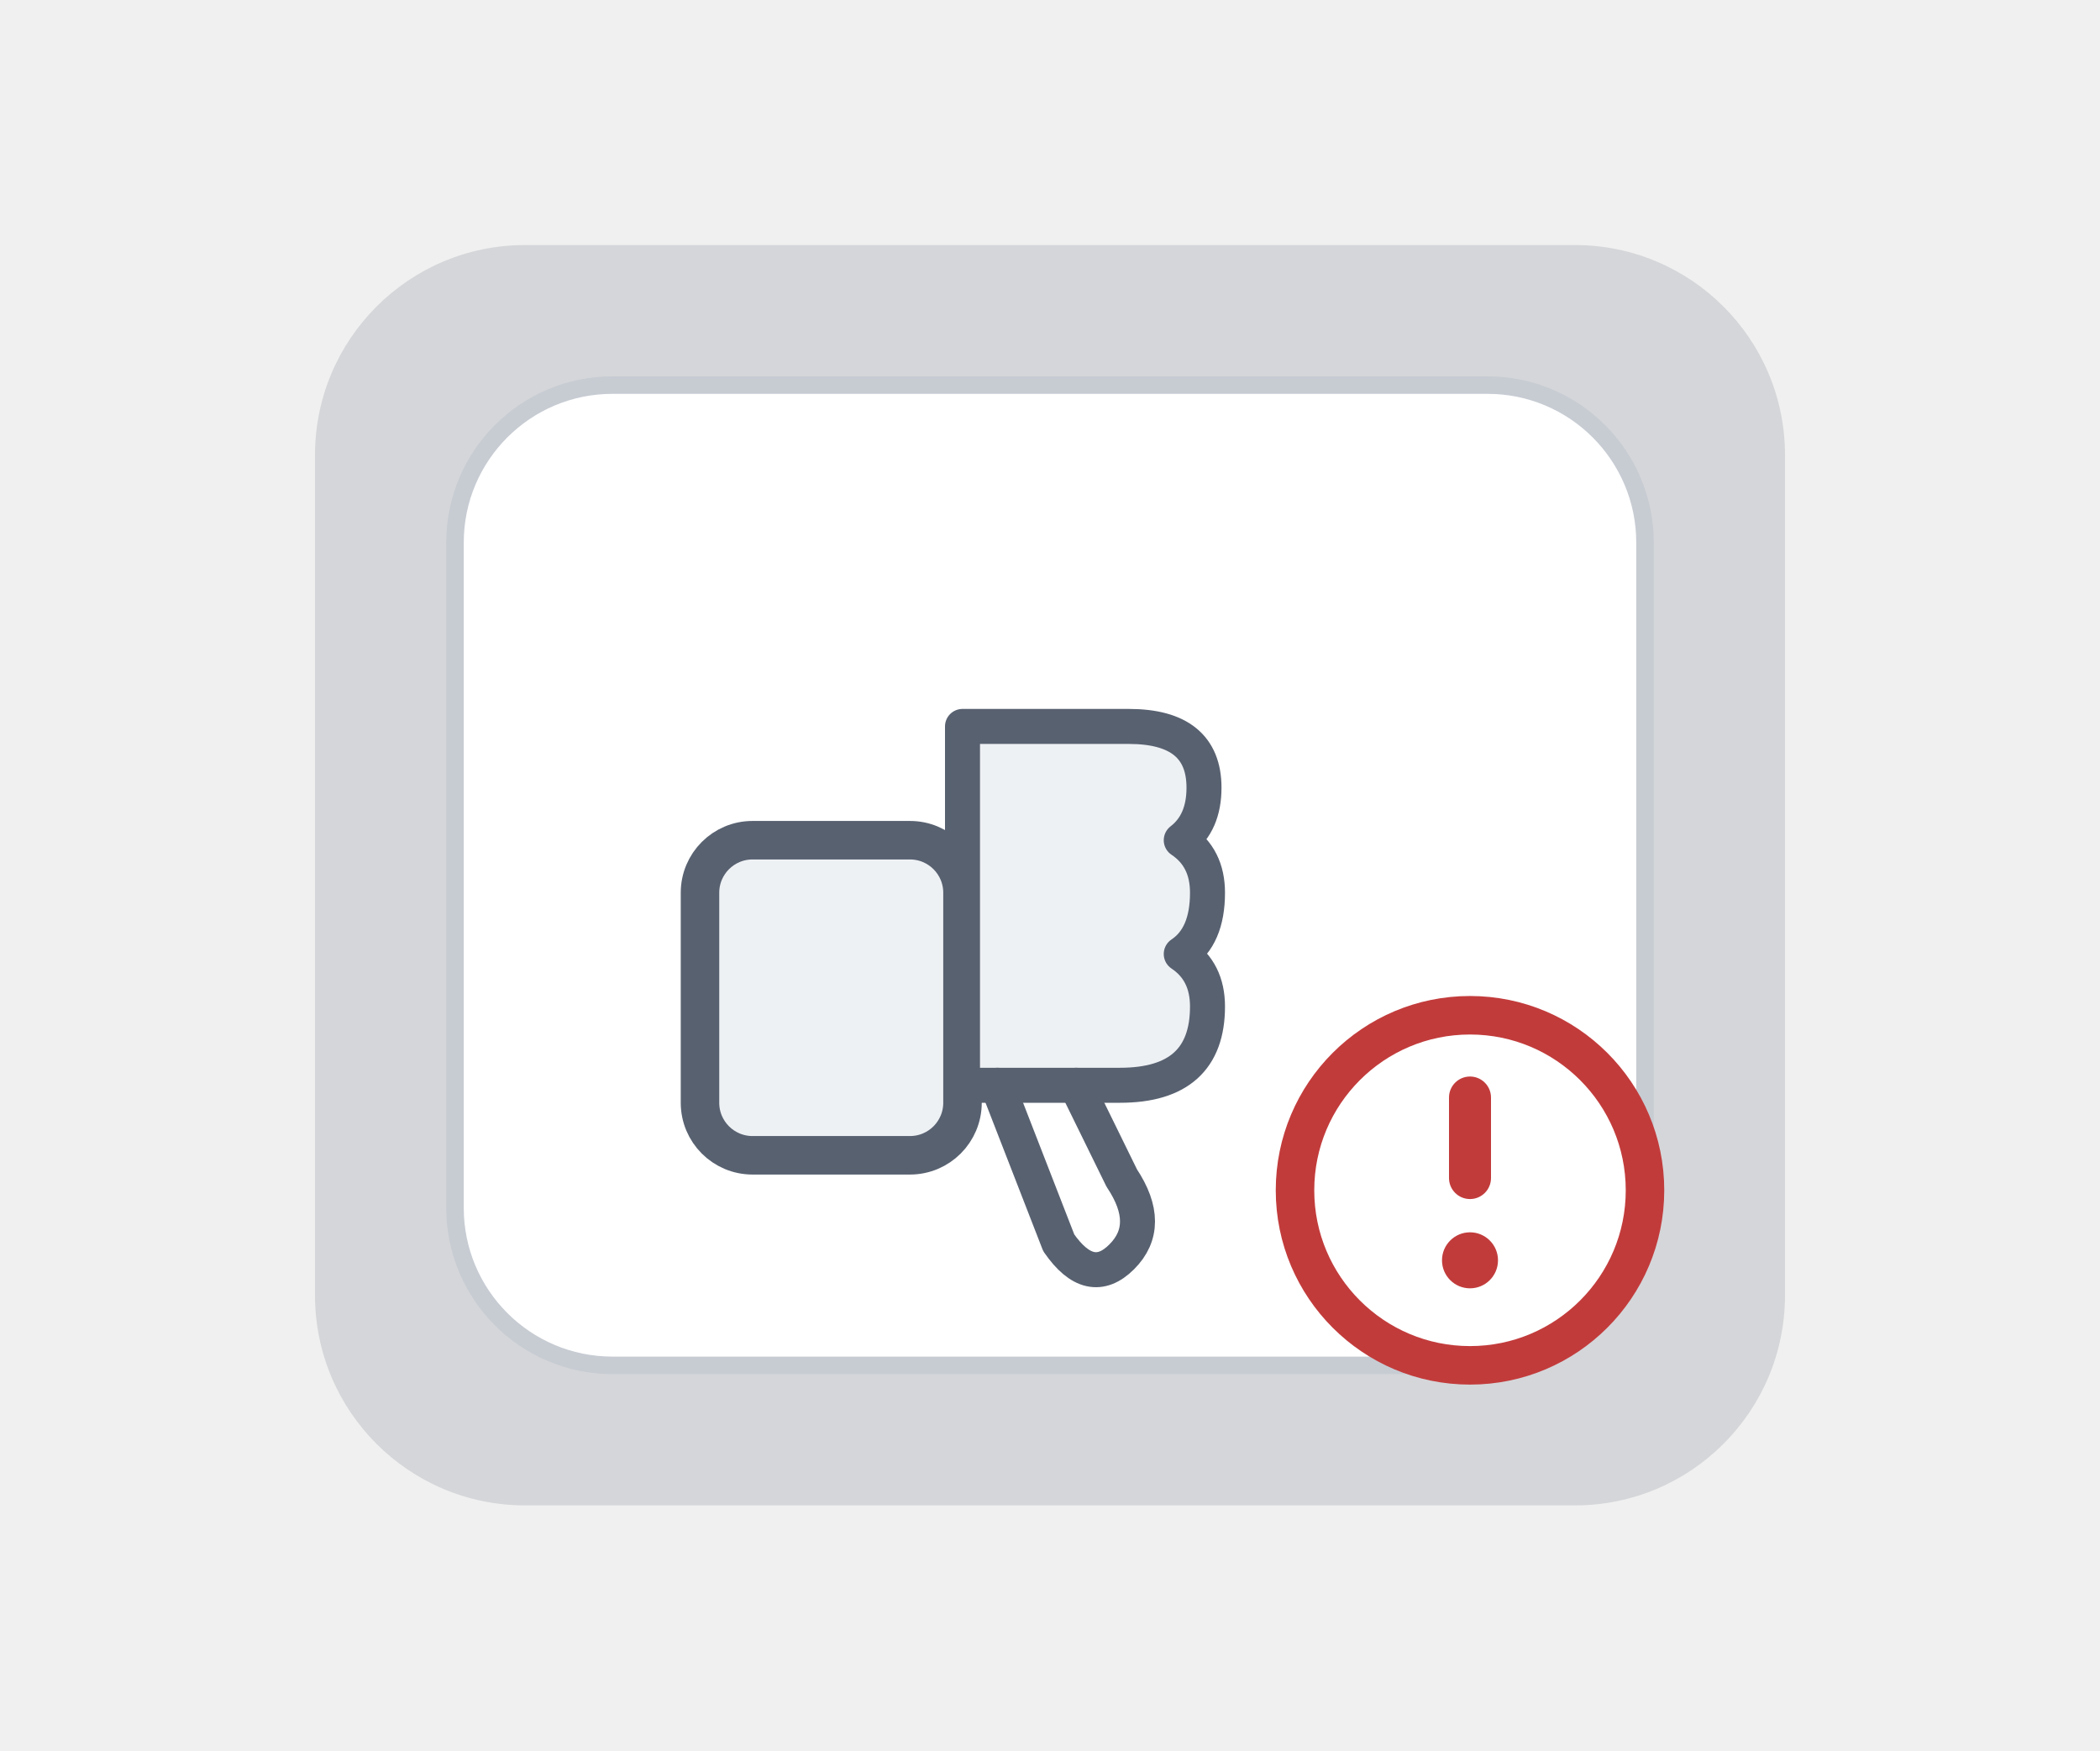
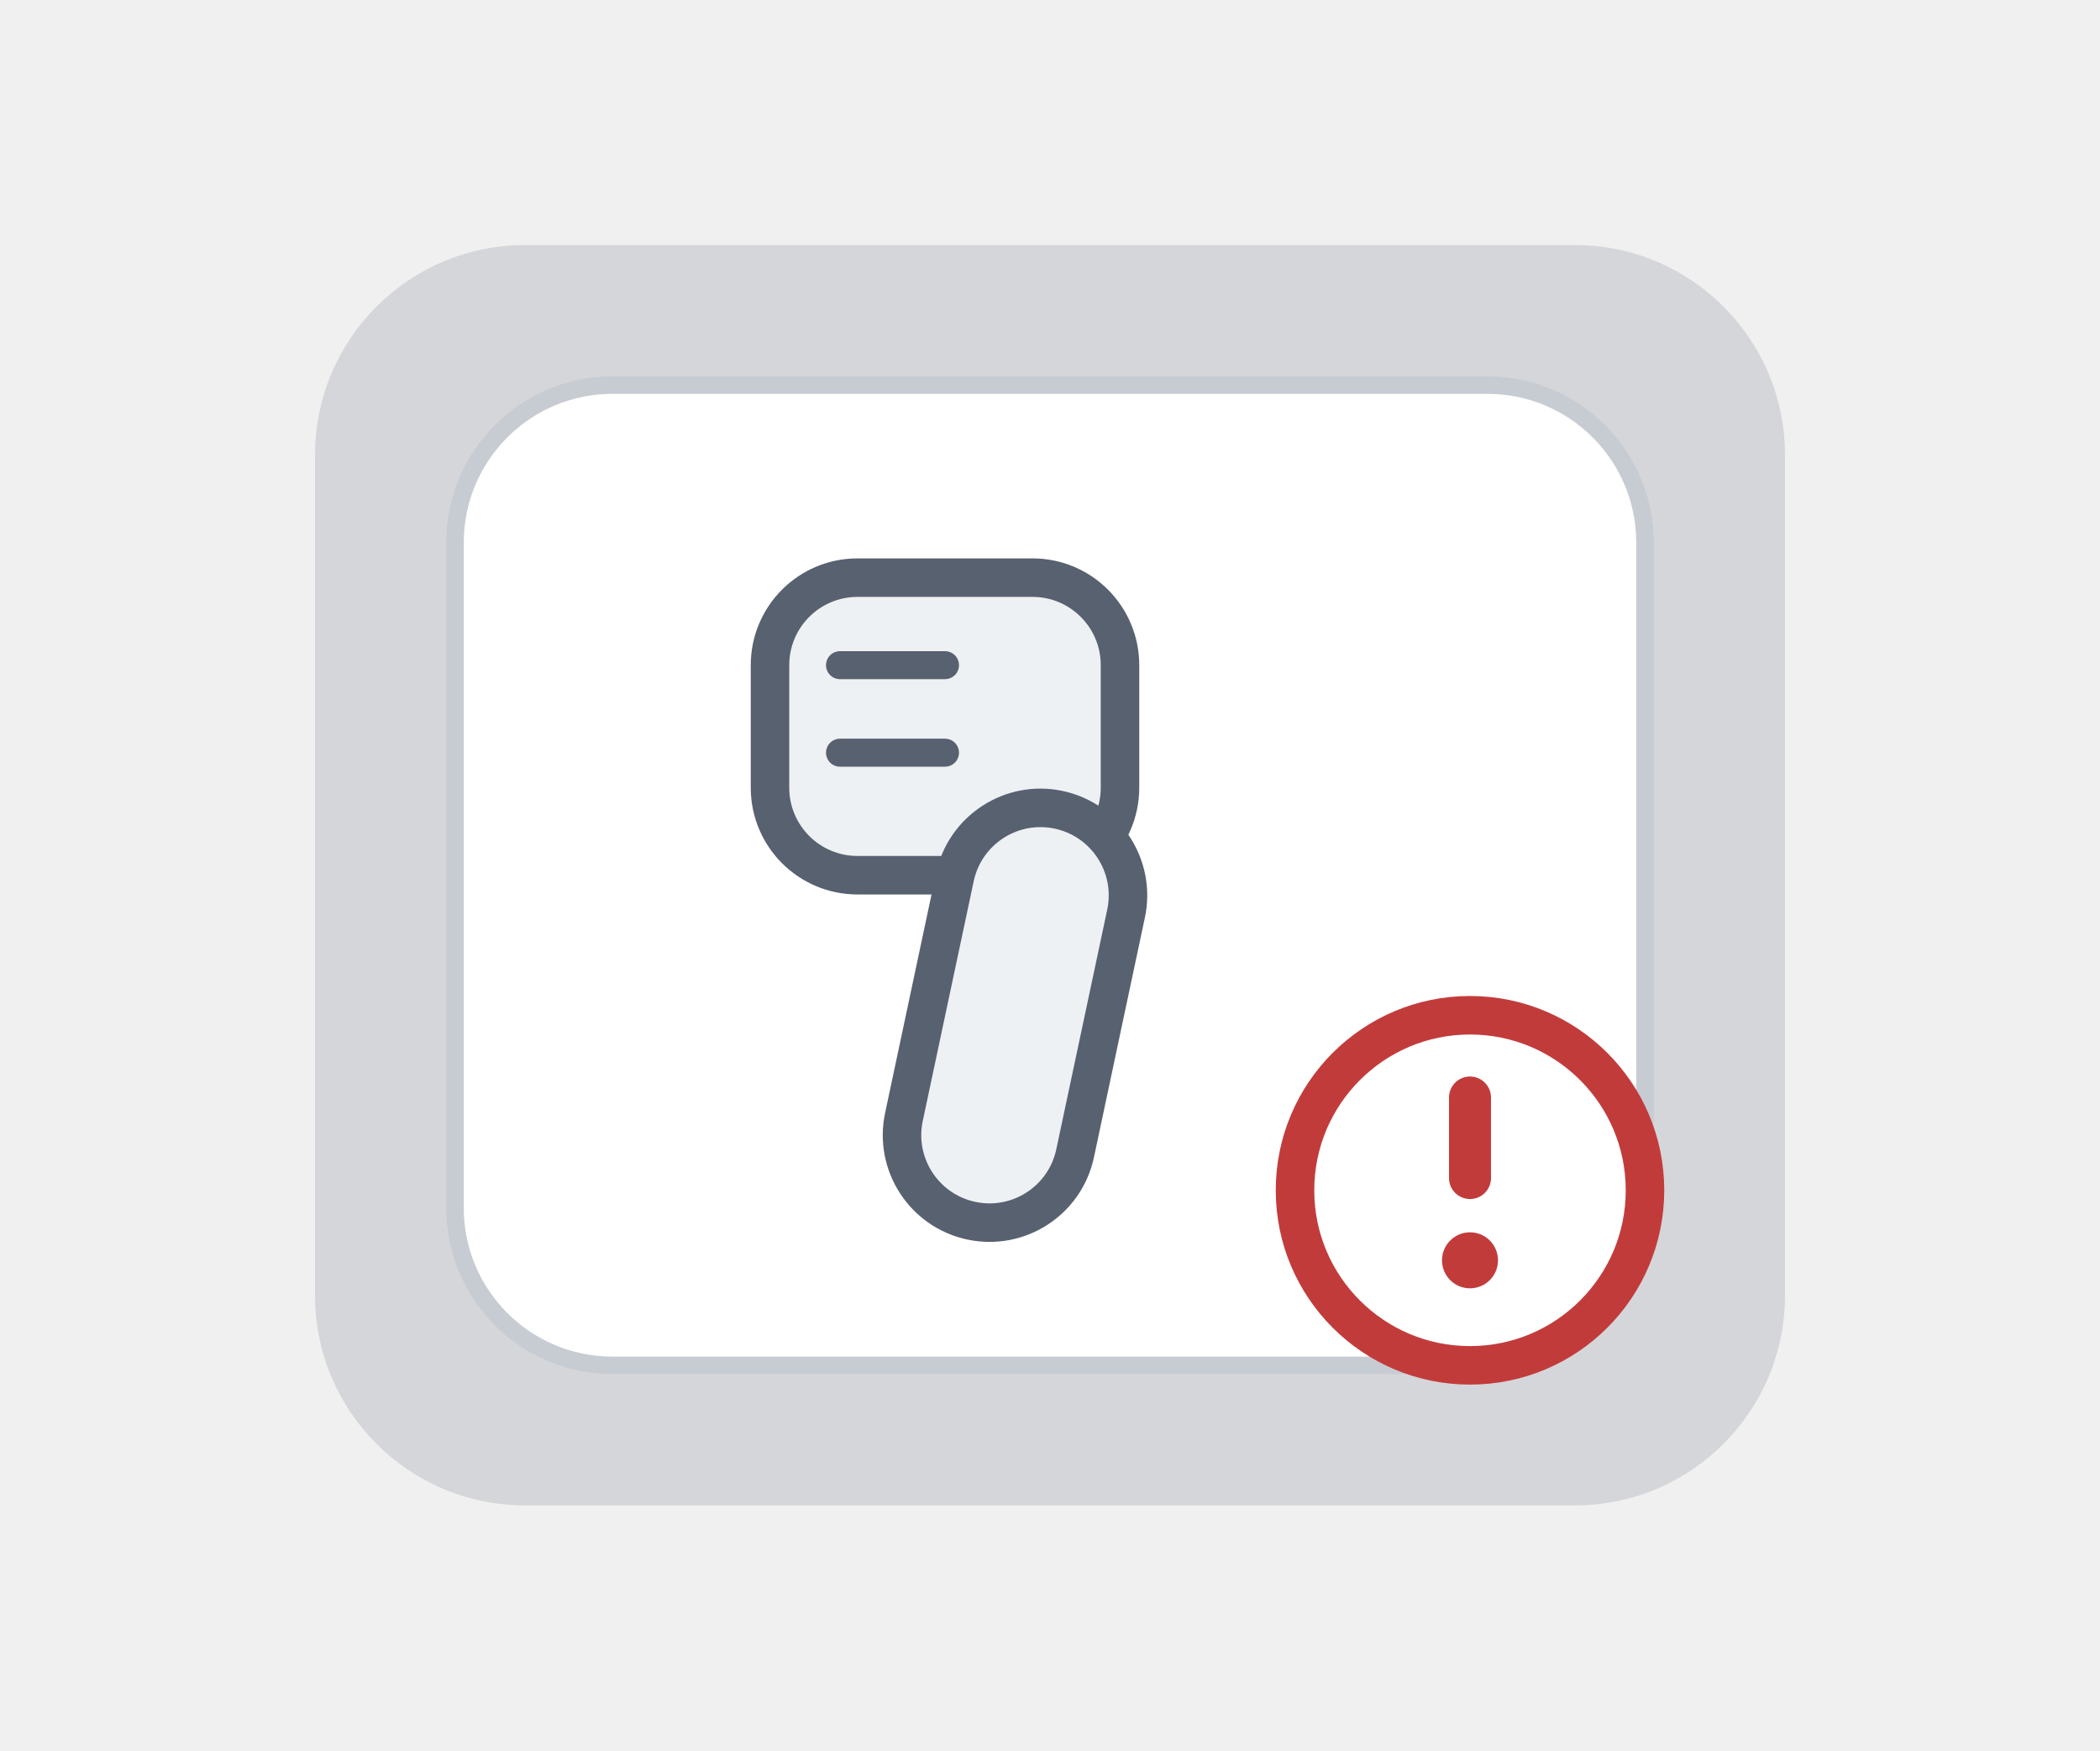
<svg xmlns="http://www.w3.org/2000/svg" viewBox="0 0 120 100">
  <rect x="18" y="14" width="84" height="72" rx="12" fill="#586170" opacity=".18" />
  <rect x="26" y="22" width="68" height="56" rx="9" fill="#ffffff" stroke="#c7ccd3" />
-   <rect x="40" y="48" width="15" height="18" rx="3" fill="#eef1f4" stroke="#586170" stroke-width="2.2" transform="rotate(180 47.5 57)" />
-   <path d="M55 62 h9 q5 0 5 -4.5 q0 -2 -1.5 -3 q1.5 -1 1.5 -3.5 q0 -2 -1.5 -3 q1.3 -1 1.3 -3 q0 -3.5 -4.3 -3.5 h-9.5 z" fill="#eef1f4" stroke="#586170" stroke-width="2" stroke-linejoin="round" />
-   <path d="M57 62 l3.5 9 q1.8 2.6 3.6 .8 q1.8 -1.8 0 -4.5 l-2.6 -5.3" fill="none" stroke="#586170" stroke-width="2" stroke-linecap="round" stroke-linejoin="round" />
+   <rect x="44" y="33" width="20" height="17" rx="5" fill="#eef1f4" stroke="#586170" stroke-width="2.2" />
+   <rect x="53" y="46" width="10" height="24" rx="5" fill="#eef1f4" stroke="#586170" stroke-width="2.2" transform="rotate(12 58 58)" />
+   <path d="M48 38 h6 M48 43 h6" stroke="#586170" stroke-width="1.6" stroke-linecap="round" />
  <circle cx="84" cy="68" r="10" fill="#ffffff" stroke="#c23b3b" stroke-width="2.2" />
  <rect x="82.8" y="61.5" width="2.4" height="7" rx="1.2" fill="#c23b3b" />
  <circle cx="84" cy="72" r="1.6" fill="#c23b3b" />
</svg>
